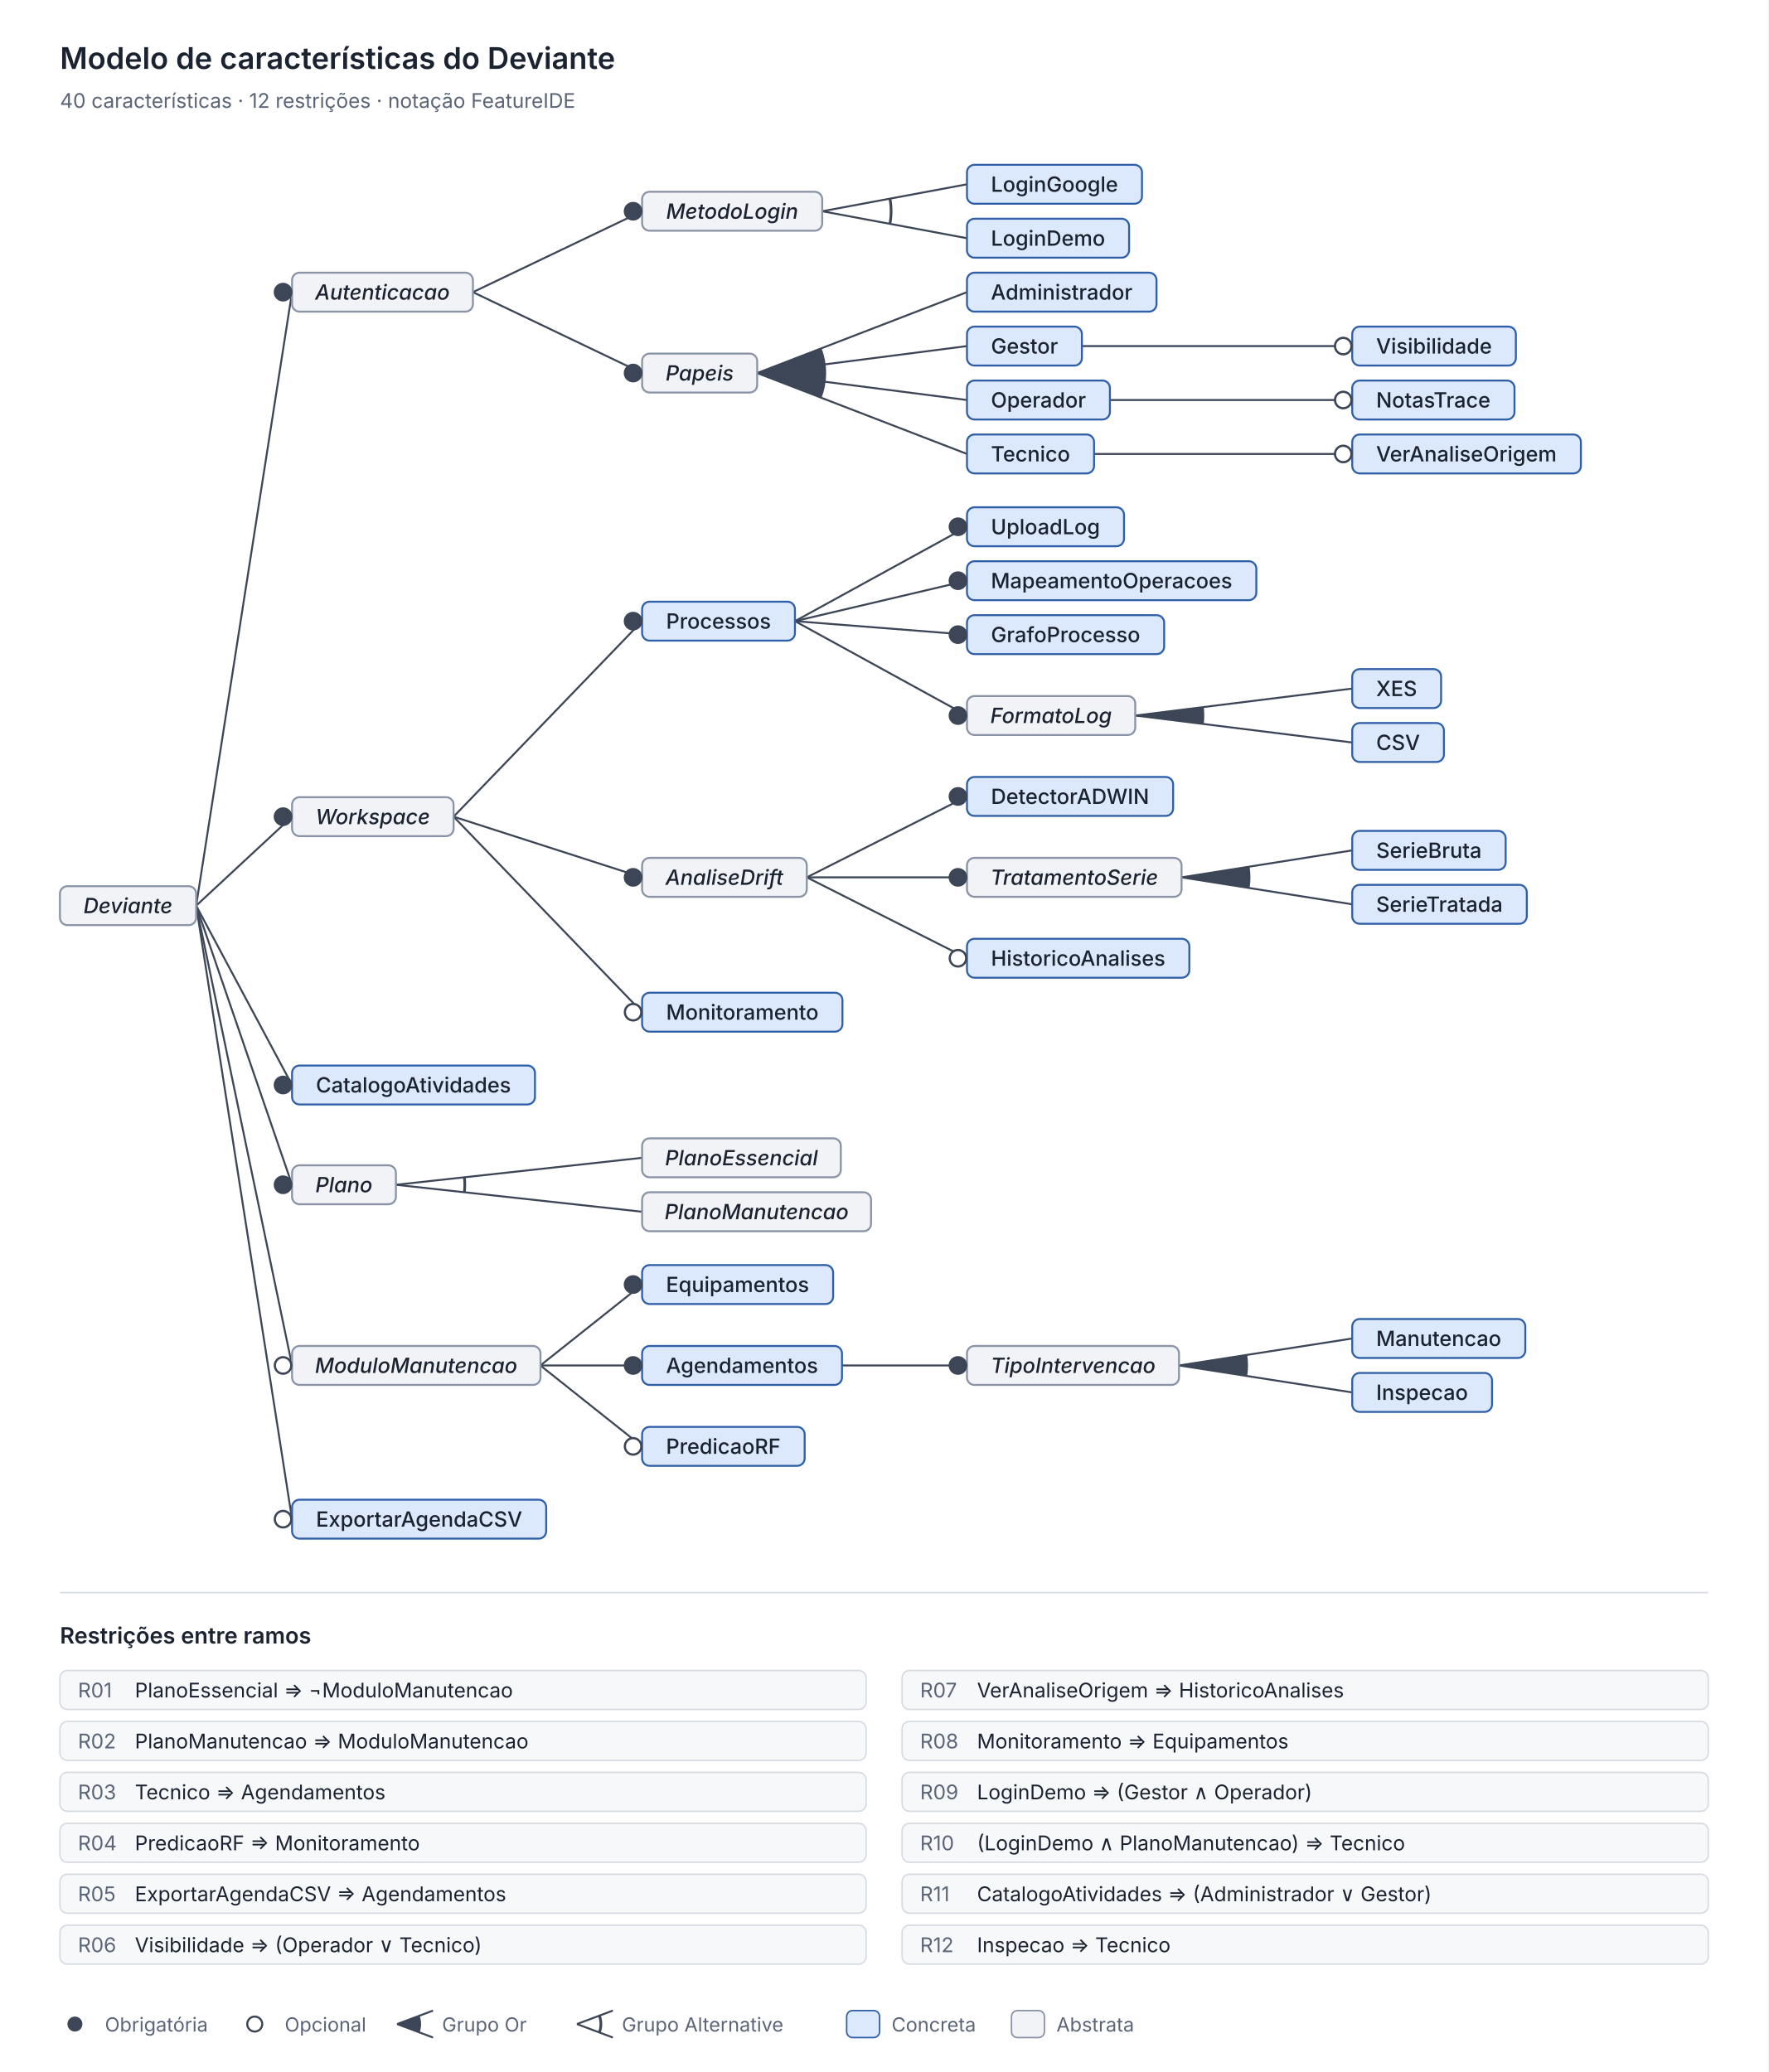
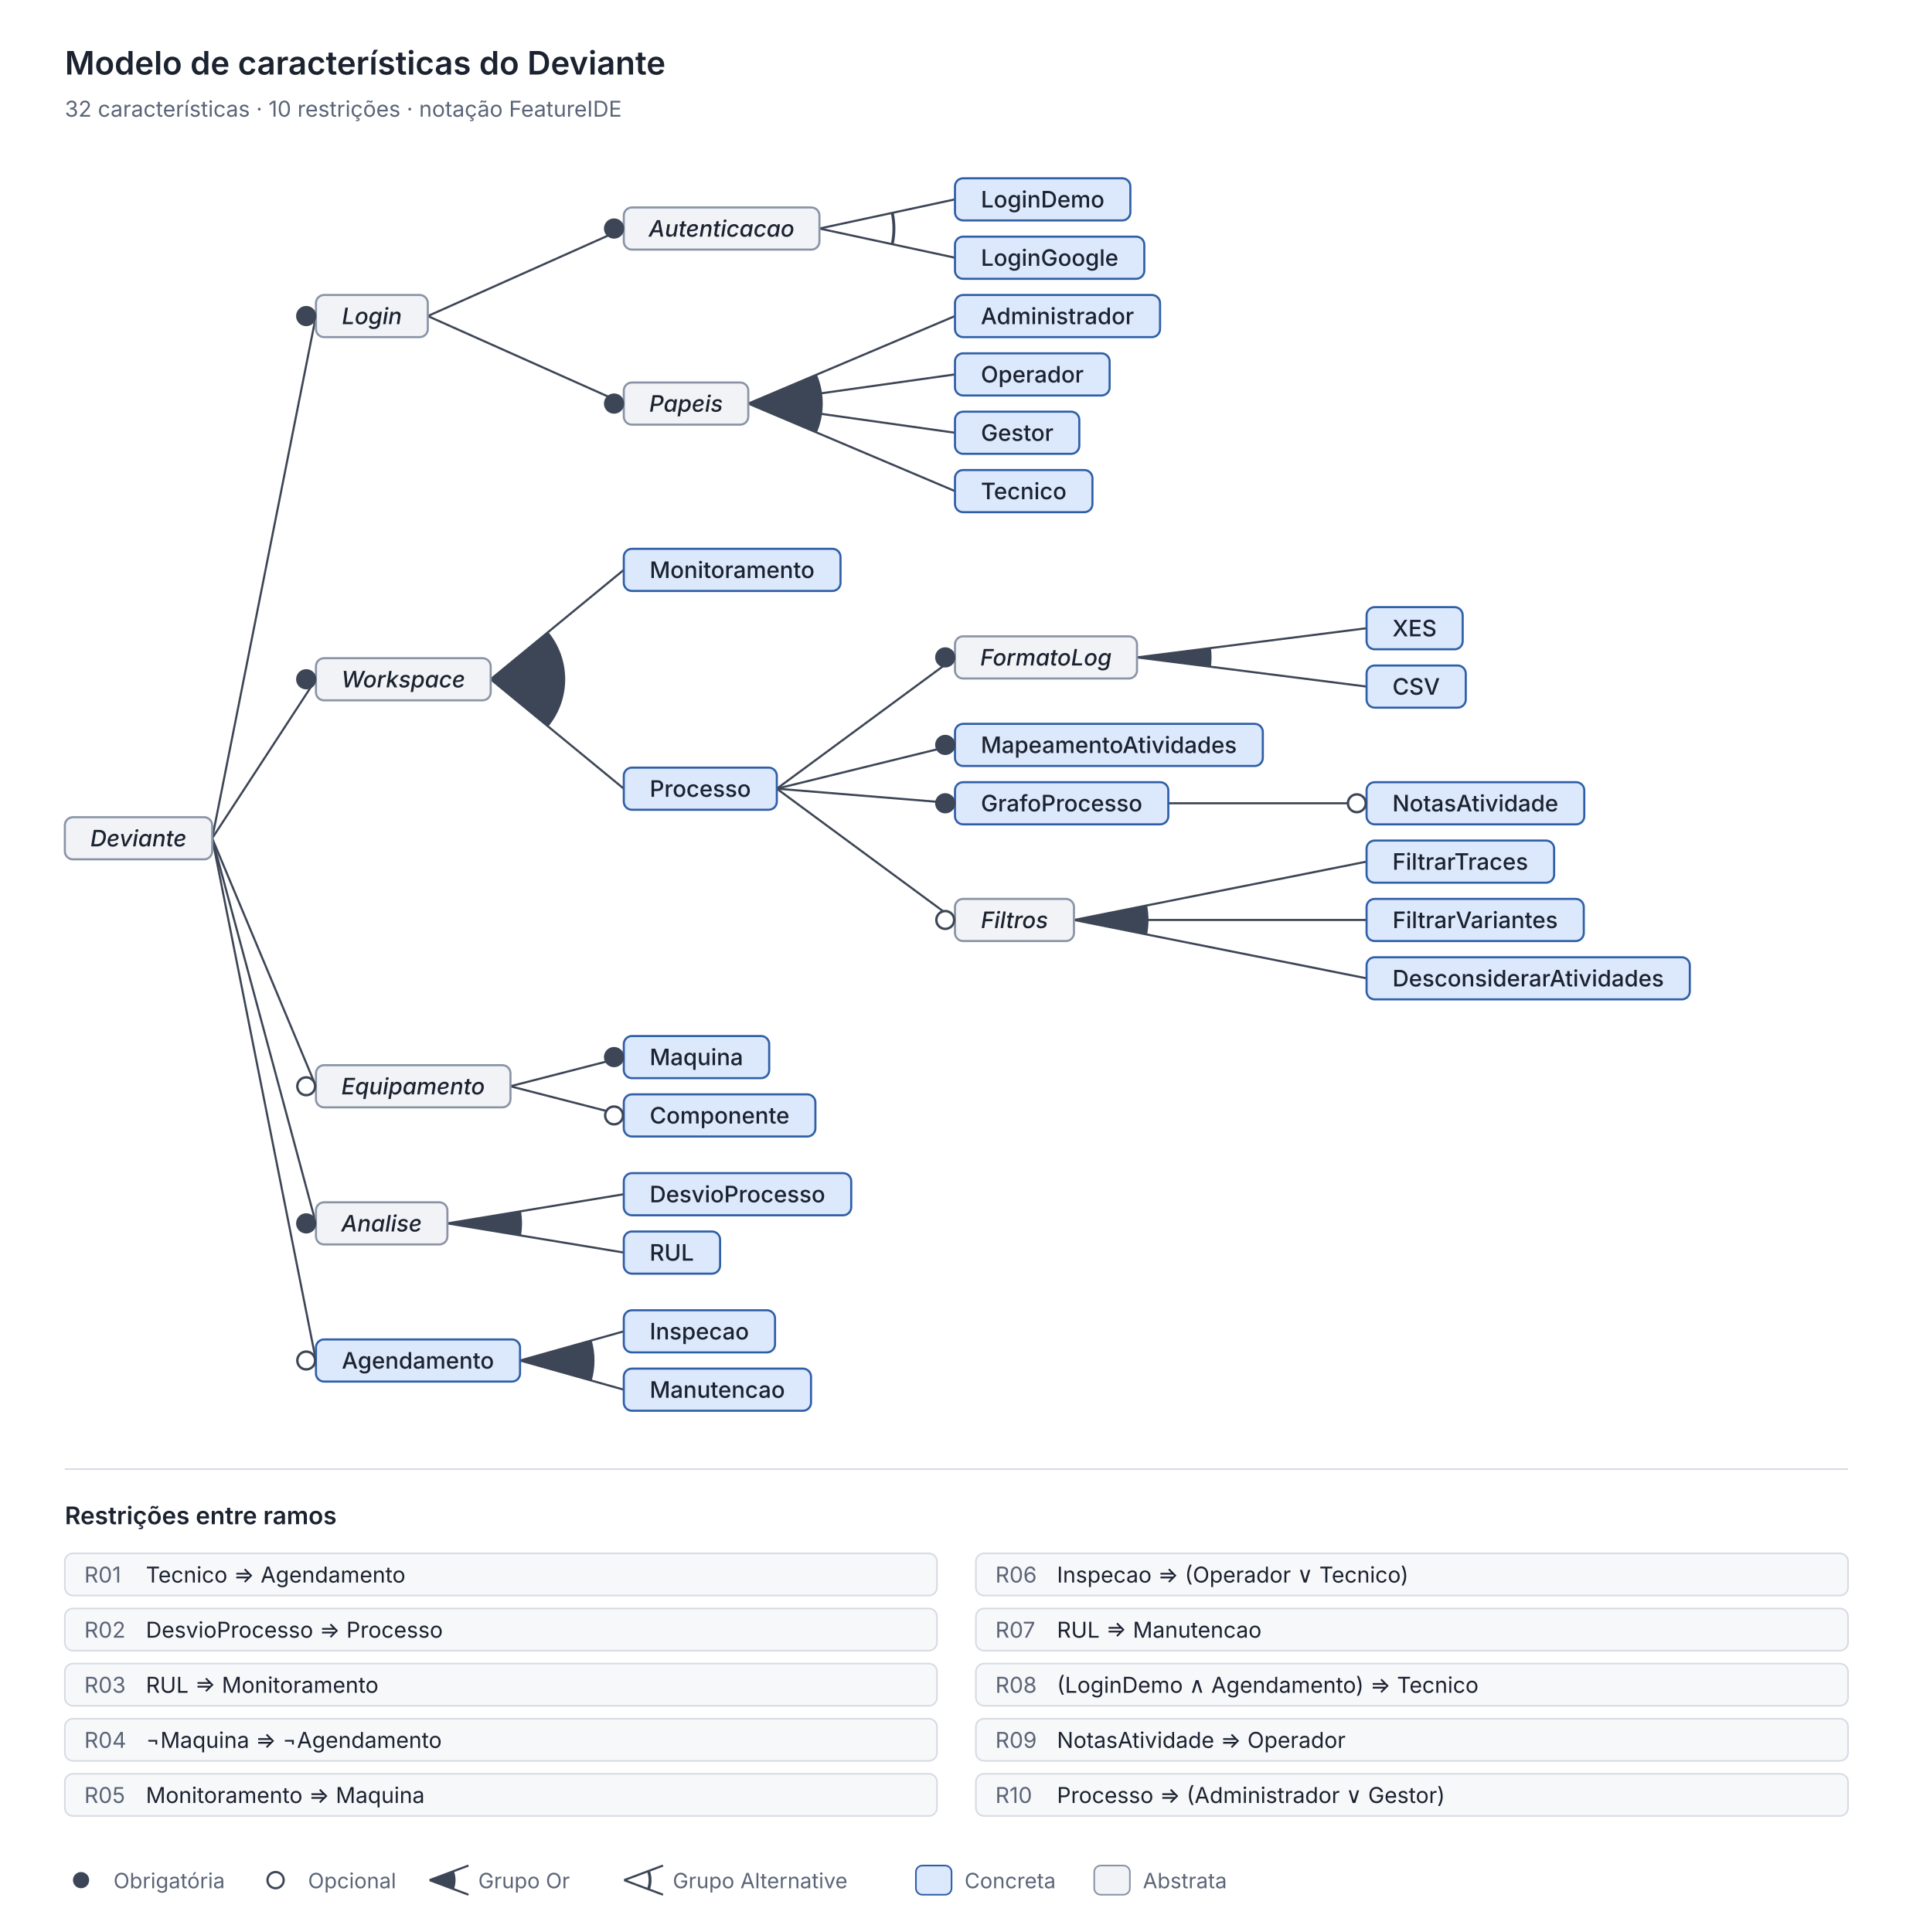
- <svg xmlns="http://www.w3.org/2000/svg" width="1180" height="1383" viewBox="0 0 1180 1383" font-family="Inter, Segoe UI, Arial, sans-serif">
-   <rect width="1180" height="1383" fill="#ffffff" />
+ <svg xmlns="http://www.w3.org/2000/svg" width="1180" height="1192" viewBox="0 0 1180 1192" font-family="Inter, Segoe UI, Arial, sans-serif">
+   <rect width="1180" height="1192" fill="#ffffff" />
  <text x="40" y="46" font-size="20" font-weight="600" fill="#1b2230">Modelo de características do Deviante</text>
-   <text x="40" y="72" font-size="13.5" fill="#5b6577">40 características · 12 restrições · notação FeatureIDE</text>
-   <line x1="130.9" y1="604.5" x2="194.9" y2="195.0" stroke="#3d4656" stroke-width="1.3" />
-   <line x1="130.9" y1="604.5" x2="194.9" y2="545.1" stroke="#3d4656" stroke-width="1.3" />
-   <line x1="130.9" y1="604.5" x2="194.9" y2="724.2" stroke="#3d4656" stroke-width="1.3" />
-   <line x1="130.9" y1="604.5" x2="194.9" y2="790.8" stroke="#3d4656" stroke-width="1.3" />
-   <line x1="130.9" y1="604.5" x2="194.9" y2="911.4" stroke="#3d4656" stroke-width="1.3" />
-   <line x1="130.9" y1="604.5" x2="194.9" y2="1014.0" stroke="#3d4656" stroke-width="1.3" />
-   <line x1="315.6" y1="195.0" x2="428.5" y2="141.0" stroke="#3d4656" stroke-width="1.3" />
-   <line x1="315.6" y1="195.0" x2="428.5" y2="249.0" stroke="#3d4656" stroke-width="1.3" />
-   <line x1="548.7" y1="141.0" x2="645.3" y2="123.0" stroke="#3d4656" stroke-width="1.3" />
-   <line x1="548.7" y1="141.0" x2="645.3" y2="159.0" stroke="#3d4656" stroke-width="1.3" />
-   <path d="M593.9 132.6 A46 46 0 0 1 593.9 149.4" fill="none" stroke="#3d4656" stroke-width="1.8" />
-   <line x1="505.3" y1="249.0" x2="645.3" y2="195.0" stroke="#3d4656" stroke-width="1.3" />
-   <line x1="505.3" y1="249.0" x2="645.3" y2="231.0" stroke="#3d4656" stroke-width="1.3" />
-   <line x1="505.3" y1="249.0" x2="645.3" y2="267.0" stroke="#3d4656" stroke-width="1.3" />
-   <line x1="505.3" y1="249.0" x2="645.3" y2="303.0" stroke="#3d4656" stroke-width="1.3" />
-   <path d="M505.3 249.0 L548.2 232.4 A46 46 0 0 1 548.2 265.6 Z" fill="#3d4656" />
-   <line x1="722.0" y1="231.0" x2="902.4" y2="231.0" stroke="#3d4656" stroke-width="1.3" />
-   <line x1="740.7" y1="267.0" x2="902.4" y2="267.0" stroke="#3d4656" stroke-width="1.3" />
-   <line x1="730.1" y1="303.0" x2="902.4" y2="303.0" stroke="#3d4656" stroke-width="1.3" />
-   <line x1="302.7" y1="545.1" x2="428.5" y2="414.6" stroke="#3d4656" stroke-width="1.3" />
-   <line x1="302.7" y1="545.1" x2="428.5" y2="585.6" stroke="#3d4656" stroke-width="1.3" />
-   <line x1="302.7" y1="545.1" x2="428.5" y2="675.6" stroke="#3d4656" stroke-width="1.3" />
-   <line x1="530.5" y1="414.6" x2="645.3" y2="351.6" stroke="#3d4656" stroke-width="1.3" />
-   <line x1="530.5" y1="414.6" x2="645.3" y2="387.6" stroke="#3d4656" stroke-width="1.3" />
-   <line x1="530.5" y1="414.6" x2="645.3" y2="423.6" stroke="#3d4656" stroke-width="1.3" />
-   <line x1="530.5" y1="414.6" x2="645.3" y2="477.6" stroke="#3d4656" stroke-width="1.3" />
-   <line x1="757.6" y1="477.6" x2="902.4" y2="459.6" stroke="#3d4656" stroke-width="1.3" />
-   <line x1="757.6" y1="477.6" x2="902.4" y2="495.6" stroke="#3d4656" stroke-width="1.3" />
-   <path d="M757.6 477.6 L803.3 471.9 A46 46 0 0 1 803.3 483.3 Z" fill="#3d4656" />
-   <line x1="538.4" y1="585.6" x2="645.3" y2="531.6" stroke="#3d4656" stroke-width="1.3" />
-   <line x1="538.4" y1="585.6" x2="645.3" y2="585.6" stroke="#3d4656" stroke-width="1.3" />
-   <line x1="538.4" y1="585.6" x2="645.3" y2="639.6" stroke="#3d4656" stroke-width="1.3" />
-   <line x1="788.5" y1="585.6" x2="902.4" y2="567.6" stroke="#3d4656" stroke-width="1.3" />
-   <line x1="788.5" y1="585.6" x2="902.4" y2="603.6" stroke="#3d4656" stroke-width="1.3" />
-   <path d="M788.5 585.6 L833.9 578.4 A46 46 0 0 1 833.9 592.8 Z" fill="#3d4656" />
-   <line x1="264.2" y1="790.8" x2="428.5" y2="772.8" stroke="#3d4656" stroke-width="1.3" />
-   <line x1="264.2" y1="790.8" x2="428.5" y2="808.8" stroke="#3d4656" stroke-width="1.3" />
-   <path d="M309.9 785.8 A46 46 0 0 1 309.9 795.8" fill="none" stroke="#3d4656" stroke-width="1.8" />
-   <line x1="360.6" y1="911.4" x2="428.5" y2="857.4" stroke="#3d4656" stroke-width="1.3" />
-   <line x1="360.6" y1="911.4" x2="428.5" y2="911.4" stroke="#3d4656" stroke-width="1.3" />
-   <line x1="360.6" y1="911.4" x2="428.5" y2="965.4" stroke="#3d4656" stroke-width="1.3" />
-   <line x1="561.9" y1="911.4" x2="645.3" y2="911.4" stroke="#3d4656" stroke-width="1.3" />
-   <line x1="786.8" y1="911.4" x2="902.4" y2="893.4" stroke="#3d4656" stroke-width="1.3" />
-   <line x1="786.8" y1="911.4" x2="902.4" y2="929.4" stroke="#3d4656" stroke-width="1.3" />
-   <path d="M786.8 911.4 L832.3 904.3 A46 46 0 0 1 832.3 918.5 Z" fill="#3d4656" />
-   <rect x="40.0" y="591.5" width="90.9" height="26" rx="5" fill="#f1f3f6" stroke="#8a94a6" stroke-width="1.3" />
-   <text x="85.4" y="609.5" font-size="14" font-weight="500" text-anchor="middle" fill="#1b2230" font-style="italic">Deviante</text>
-   <rect x="194.9" y="182.0" width="120.7" height="26" rx="5" fill="#f1f3f6" stroke="#8a94a6" stroke-width="1.3" />
-   <text x="255.2" y="200.0" font-size="14" font-weight="500" text-anchor="middle" fill="#1b2230" font-style="italic">Autenticacao</text>
-   <rect x="428.5" y="128.0" width="120.2" height="26" rx="5" fill="#f1f3f6" stroke="#8a94a6" stroke-width="1.3" />
-   <text x="488.6" y="146.0" font-size="14" font-weight="500" text-anchor="middle" fill="#1b2230" font-style="italic">MetodoLogin</text>
-   <rect x="645.3" y="110.0" width="116.8" height="26" rx="5" fill="#dce8fb" stroke="#2f5fa8" stroke-width="1.3" />
-   <text x="703.7" y="128.0" font-size="14" font-weight="500" text-anchor="middle" fill="#1b2230">LoginGoogle</text>
-   <rect x="645.3" y="146.0" width="108.2" height="26" rx="5" fill="#dce8fb" stroke="#2f5fa8" stroke-width="1.3" />
-   <text x="699.4" y="164.0" font-size="14" font-weight="500" text-anchor="middle" fill="#1b2230">LoginDemo</text>
-   <rect x="428.5" y="236.0" width="76.8" height="26" rx="5" fill="#f1f3f6" stroke="#8a94a6" stroke-width="1.3" />
-   <text x="466.9" y="254.0" font-size="14" font-weight="500" text-anchor="middle" fill="#1b2230" font-style="italic">Papeis</text>
-   <rect x="645.3" y="182.0" width="126.5" height="26" rx="5" fill="#dce8fb" stroke="#2f5fa8" stroke-width="1.3" />
-   <text x="708.5" y="200.0" font-size="14" font-weight="500" text-anchor="middle" fill="#1b2230">Administrador</text>
-   <rect x="645.3" y="218.0" width="76.7" height="26" rx="5" fill="#dce8fb" stroke="#2f5fa8" stroke-width="1.3" />
-   <text x="683.7" y="236.0" font-size="14" font-weight="500" text-anchor="middle" fill="#1b2230">Gestor</text>
-   <rect x="902.4" y="218.0" width="109.2" height="26" rx="5" fill="#dce8fb" stroke="#2f5fa8" stroke-width="1.3" />
-   <text x="957.0" y="236.0" font-size="14" font-weight="500" text-anchor="middle" fill="#1b2230">Visibilidade</text>
-   <rect x="645.3" y="254.0" width="95.4" height="26" rx="5" fill="#dce8fb" stroke="#2f5fa8" stroke-width="1.3" />
-   <text x="693.0" y="272.0" font-size="14" font-weight="500" text-anchor="middle" fill="#1b2230">Operador</text>
-   <rect x="902.4" y="254.0" width="108.3" height="26" rx="5" fill="#dce8fb" stroke="#2f5fa8" stroke-width="1.3" />
-   <text x="956.5" y="272.0" font-size="14" font-weight="500" text-anchor="middle" fill="#1b2230">NotasTrace</text>
-   <rect x="645.3" y="290.0" width="84.8" height="26" rx="5" fill="#dce8fb" stroke="#2f5fa8" stroke-width="1.3" />
-   <text x="687.7" y="308.0" font-size="14" font-weight="500" text-anchor="middle" fill="#1b2230">Tecnico</text>
-   <rect x="902.4" y="290.0" width="152.6" height="26" rx="5" fill="#dce8fb" stroke="#2f5fa8" stroke-width="1.3" />
-   <text x="978.6" y="308.0" font-size="14" font-weight="500" text-anchor="middle" fill="#1b2230">VerAnaliseOrigem</text>
-   <rect x="194.9" y="532.1" width="107.8" height="26" rx="5" fill="#f1f3f6" stroke="#8a94a6" stroke-width="1.3" />
-   <text x="248.8" y="550.1" font-size="14" font-weight="500" text-anchor="middle" fill="#1b2230" font-style="italic">Workspace</text>
-   <rect x="428.5" y="401.6" width="102.0" height="26" rx="5" fill="#dce8fb" stroke="#2f5fa8" stroke-width="1.3" />
-   <text x="479.5" y="419.6" font-size="14" font-weight="500" text-anchor="middle" fill="#1b2230">Processos</text>
-   <rect x="645.3" y="338.6" width="104.8" height="26" rx="5" fill="#dce8fb" stroke="#2f5fa8" stroke-width="1.3" />
-   <text x="697.7" y="356.6" font-size="14" font-weight="500" text-anchor="middle" fill="#1b2230">UploadLog</text>
-   <rect x="645.3" y="374.6" width="193.1" height="26" rx="5" fill="#dce8fb" stroke="#2f5fa8" stroke-width="1.3" />
-   <text x="741.8" y="392.6" font-size="14" font-weight="500" text-anchor="middle" fill="#1b2230">MapeamentoOperacoes</text>
-   <rect x="645.3" y="410.6" width="131.6" height="26" rx="5" fill="#dce8fb" stroke="#2f5fa8" stroke-width="1.3" />
-   <text x="711.1" y="428.6" font-size="14" font-weight="500" text-anchor="middle" fill="#1b2230">GrafoProcesso</text>
-   <rect x="645.3" y="464.6" width="112.3" height="26" rx="5" fill="#f1f3f6" stroke="#8a94a6" stroke-width="1.3" />
-   <text x="701.4" y="482.6" font-size="14" font-weight="500" text-anchor="middle" fill="#1b2230" font-style="italic">FormatoLog</text>
-   <rect x="902.4" y="446.6" width="59.3" height="26" rx="5" fill="#dce8fb" stroke="#2f5fa8" stroke-width="1.3" />
-   <text x="932.0" y="464.6" font-size="14" font-weight="500" text-anchor="middle" fill="#1b2230">XES</text>
-   <rect x="902.4" y="482.6" width="61.2" height="26" rx="5" fill="#dce8fb" stroke="#2f5fa8" stroke-width="1.3" />
-   <text x="933.0" y="500.6" font-size="14" font-weight="500" text-anchor="middle" fill="#1b2230">CSV</text>
-   <rect x="428.5" y="572.6" width="109.9" height="26" rx="5" fill="#f1f3f6" stroke="#8a94a6" stroke-width="1.3" />
-   <text x="483.4" y="590.6" font-size="14" font-weight="500" text-anchor="middle" fill="#1b2230" font-style="italic">AnaliseDrift</text>
-   <rect x="645.3" y="518.6" width="137.6" height="26" rx="5" fill="#dce8fb" stroke="#2f5fa8" stroke-width="1.3" />
-   <text x="714.1" y="536.6" font-size="14" font-weight="500" text-anchor="middle" fill="#1b2230">DetectorADWIN</text>
-   <rect x="645.3" y="572.6" width="143.2" height="26" rx="5" fill="#f1f3f6" stroke="#8a94a6" stroke-width="1.3" />
-   <text x="716.9" y="590.6" font-size="14" font-weight="500" text-anchor="middle" fill="#1b2230" font-style="italic">TratamentoSerie</text>
-   <rect x="902.4" y="554.6" width="102.4" height="26" rx="5" fill="#dce8fb" stroke="#2f5fa8" stroke-width="1.3" />
-   <text x="953.6" y="572.6" font-size="14" font-weight="500" text-anchor="middle" fill="#1b2230">SerieBruta</text>
-   <rect x="902.4" y="590.6" width="116.5" height="26" rx="5" fill="#dce8fb" stroke="#2f5fa8" stroke-width="1.3" />
-   <text x="960.6" y="608.6" font-size="14" font-weight="500" text-anchor="middle" fill="#1b2230">SerieTratada</text>
-   <rect x="645.3" y="626.6" width="148.4" height="26" rx="5" fill="#dce8fb" stroke="#2f5fa8" stroke-width="1.3" />
-   <text x="719.5" y="644.6" font-size="14" font-weight="500" text-anchor="middle" fill="#1b2230">HistoricoAnalises</text>
-   <rect x="428.5" y="662.6" width="133.7" height="26" rx="5" fill="#dce8fb" stroke="#2f5fa8" stroke-width="1.3" />
-   <text x="495.4" y="680.6" font-size="14" font-weight="500" text-anchor="middle" fill="#1b2230">Monitoramento</text>
-   <rect x="194.9" y="711.2" width="162.1" height="26" rx="5" fill="#dce8fb" stroke="#2f5fa8" stroke-width="1.3" />
-   <text x="275.9" y="729.2" font-size="14" font-weight="500" text-anchor="middle" fill="#1b2230">CatalogoAtividades</text>
-   <rect x="194.9" y="777.8" width="69.3" height="26" rx="5" fill="#f1f3f6" stroke="#8a94a6" stroke-width="1.3" />
-   <text x="229.5" y="795.8" font-size="14" font-weight="500" text-anchor="middle" fill="#1b2230" font-style="italic">Plano</text>
-   <rect x="428.5" y="759.8" width="132.6" height="26" rx="5" fill="#f1f3f6" stroke="#8a94a6" stroke-width="1.3" />
-   <text x="494.8" y="777.8" font-size="14" font-weight="500" text-anchor="middle" fill="#1b2230" font-style="italic">PlanoEssencial</text>
-   <rect x="428.5" y="795.8" width="152.8" height="26" rx="5" fill="#f1f3f6" stroke="#8a94a6" stroke-width="1.3" />
-   <text x="504.9" y="813.8" font-size="14" font-weight="500" text-anchor="middle" fill="#1b2230" font-style="italic">PlanoManutencao</text>
-   <rect x="194.9" y="898.4" width="165.8" height="26" rx="5" fill="#f1f3f6" stroke="#8a94a6" stroke-width="1.3" />
-   <text x="277.7" y="916.4" font-size="14" font-weight="500" text-anchor="middle" fill="#1b2230" font-style="italic">ModuloManutencao</text>
-   <rect x="428.5" y="844.4" width="127.5" height="26" rx="5" fill="#dce8fb" stroke="#2f5fa8" stroke-width="1.3" />
-   <text x="492.2" y="862.4" font-size="14" font-weight="500" text-anchor="middle" fill="#1b2230">Equipamentos</text>
-   <rect x="428.5" y="898.4" width="133.4" height="26" rx="5" fill="#dce8fb" stroke="#2f5fa8" stroke-width="1.3" />
-   <text x="495.2" y="916.4" font-size="14" font-weight="500" text-anchor="middle" fill="#1b2230">Agendamentos</text>
-   <rect x="645.3" y="898.4" width="141.5" height="26" rx="5" fill="#f1f3f6" stroke="#8a94a6" stroke-width="1.3" />
-   <text x="716.1" y="916.4" font-size="14" font-weight="500" text-anchor="middle" fill="#1b2230" font-style="italic">TipoIntervencao</text>
-   <rect x="902.4" y="880.4" width="115.5" height="26" rx="5" fill="#dce8fb" stroke="#2f5fa8" stroke-width="1.3" />
-   <text x="960.1" y="898.4" font-size="14" font-weight="500" text-anchor="middle" fill="#1b2230">Manutencao</text>
-   <rect x="902.4" y="916.4" width="93.3" height="26" rx="5" fill="#dce8fb" stroke="#2f5fa8" stroke-width="1.3" />
-   <text x="949.0" y="934.4" font-size="14" font-weight="500" text-anchor="middle" fill="#1b2230">Inspecao</text>
-   <rect x="428.5" y="952.4" width="108.5" height="26" rx="5" fill="#dce8fb" stroke="#2f5fa8" stroke-width="1.3" />
-   <text x="482.7" y="970.4" font-size="14" font-weight="500" text-anchor="middle" fill="#1b2230">PredicaoRF</text>
-   <rect x="194.9" y="1001.0" width="169.6" height="26" rx="5" fill="#dce8fb" stroke="#2f5fa8" stroke-width="1.3" />
-   <text x="279.7" y="1019.0" font-size="14" font-weight="500" text-anchor="middle" fill="#1b2230">ExportarAgendaCSV</text>
+   <text x="40" y="72" font-size="13.5" fill="#5b6577">32 características · 10 restrições · notação FeatureIDE</text>
+   <line x1="130.9" y1="517.2" x2="194.9" y2="195.0" stroke="#3d4656" stroke-width="1.3" />
+   <line x1="130.9" y1="517.2" x2="194.9" y2="419.1" stroke="#3d4656" stroke-width="1.3" />
+   <line x1="130.9" y1="517.2" x2="194.9" y2="670.2" stroke="#3d4656" stroke-width="1.3" />
+   <line x1="130.9" y1="517.2" x2="194.9" y2="754.8" stroke="#3d4656" stroke-width="1.3" />
+   <line x1="130.9" y1="517.2" x2="194.9" y2="839.4" stroke="#3d4656" stroke-width="1.3" />
+   <line x1="263.9" y1="195.0" x2="384.8" y2="141.0" stroke="#3d4656" stroke-width="1.3" />
+   <line x1="263.9" y1="195.0" x2="384.8" y2="249.0" stroke="#3d4656" stroke-width="1.3" />
+   <line x1="505.5" y1="141.0" x2="589.1" y2="123.0" stroke="#3d4656" stroke-width="1.3" />
+   <line x1="505.5" y1="141.0" x2="589.1" y2="159.0" stroke="#3d4656" stroke-width="1.3" />
+   <path d="M550.4 131.3 A46 46 0 0 1 550.4 150.7" fill="none" stroke="#3d4656" stroke-width="1.8" />
+   <line x1="461.6" y1="249.0" x2="589.1" y2="195.0" stroke="#3d4656" stroke-width="1.3" />
+   <line x1="461.6" y1="249.0" x2="589.1" y2="231.0" stroke="#3d4656" stroke-width="1.3" />
+   <line x1="461.6" y1="249.0" x2="589.1" y2="267.0" stroke="#3d4656" stroke-width="1.3" />
+   <line x1="461.6" y1="249.0" x2="589.1" y2="303.0" stroke="#3d4656" stroke-width="1.3" />
+   <path d="M461.6 249.0 L503.9 231.1 A46 46 0 0 1 503.9 266.9 Z" fill="#3d4656" />
+   <line x1="302.7" y1="419.1" x2="384.8" y2="351.6" stroke="#3d4656" stroke-width="1.3" />
+   <line x1="302.7" y1="419.1" x2="384.8" y2="486.6" stroke="#3d4656" stroke-width="1.3" />
+   <path d="M302.7 419.1 L338.2 389.9 A46 46 0 0 1 338.2 448.3 Z" fill="#3d4656" />
+   <line x1="479.2" y1="486.6" x2="589.1" y2="405.6" stroke="#3d4656" stroke-width="1.3" />
+   <line x1="479.2" y1="486.6" x2="589.1" y2="459.6" stroke="#3d4656" stroke-width="1.3" />
+   <line x1="479.2" y1="486.6" x2="589.1" y2="495.6" stroke="#3d4656" stroke-width="1.3" />
+   <line x1="479.2" y1="486.6" x2="589.1" y2="567.6" stroke="#3d4656" stroke-width="1.3" />
+   <line x1="701.4" y1="405.6" x2="843.0" y2="387.6" stroke="#3d4656" stroke-width="1.3" />
+   <line x1="701.4" y1="405.6" x2="843.0" y2="423.6" stroke="#3d4656" stroke-width="1.3" />
+   <path d="M701.4 405.6 L747.0 399.8 A46 46 0 0 1 747.0 411.4 Z" fill="#3d4656" />
+   <line x1="720.7" y1="495.6" x2="843.0" y2="495.6" stroke="#3d4656" stroke-width="1.3" />
+   <line x1="662.5" y1="567.6" x2="843.0" y2="531.6" stroke="#3d4656" stroke-width="1.3" />
+   <line x1="662.5" y1="567.6" x2="843.0" y2="567.6" stroke="#3d4656" stroke-width="1.3" />
+   <line x1="662.5" y1="567.6" x2="843.0" y2="603.6" stroke="#3d4656" stroke-width="1.3" />
+   <path d="M662.5 567.6 L707.6 558.6 A46 46 0 0 1 707.6 576.6 Z" fill="#3d4656" />
+   <line x1="314.8" y1="670.2" x2="384.8" y2="652.2" stroke="#3d4656" stroke-width="1.3" />
+   <line x1="314.8" y1="670.2" x2="384.8" y2="688.2" stroke="#3d4656" stroke-width="1.3" />
+   <line x1="276.0" y1="754.8" x2="384.8" y2="736.8" stroke="#3d4656" stroke-width="1.3" />
+   <line x1="276.0" y1="754.8" x2="384.8" y2="772.8" stroke="#3d4656" stroke-width="1.3" />
+   <path d="M276.0 754.8 L321.4 747.3 A46 46 0 0 1 321.4 762.3 Z" fill="#3d4656" />
+   <line x1="320.8" y1="839.4" x2="384.8" y2="821.4" stroke="#3d4656" stroke-width="1.3" />
+   <line x1="320.8" y1="839.4" x2="384.8" y2="857.4" stroke="#3d4656" stroke-width="1.3" />
+   <path d="M320.8 839.4 L365.0 826.9 A46 46 0 0 1 365.0 851.9 Z" fill="#3d4656" />
+   <rect x="40.0" y="504.2" width="90.9" height="26" rx="5" fill="#f1f3f6" stroke="#8a94a6" stroke-width="1.3" />
+   <text x="85.4" y="522.2" font-size="14" font-weight="500" text-anchor="middle" fill="#1b2230" font-style="italic">Deviante</text>
+   <rect x="194.9" y="182.0" width="69.0" height="26" rx="5" fill="#f1f3f6" stroke="#8a94a6" stroke-width="1.3" />
+   <text x="229.4" y="200.0" font-size="14" font-weight="500" text-anchor="middle" fill="#1b2230" font-style="italic">Login</text>
+   <rect x="384.8" y="128.0" width="120.7" height="26" rx="5" fill="#f1f3f6" stroke="#8a94a6" stroke-width="1.3" />
+   <text x="445.1" y="146.0" font-size="14" font-weight="500" text-anchor="middle" fill="#1b2230" font-style="italic">Autenticacao</text>
+   <rect x="589.1" y="110.0" width="108.2" height="26" rx="5" fill="#dce8fb" stroke="#2f5fa8" stroke-width="1.3" />
+   <text x="643.2" y="128.0" font-size="14" font-weight="500" text-anchor="middle" fill="#1b2230">LoginDemo</text>
+   <rect x="589.1" y="146.0" width="116.8" height="26" rx="5" fill="#dce8fb" stroke="#2f5fa8" stroke-width="1.3" />
+   <text x="647.5" y="164.0" font-size="14" font-weight="500" text-anchor="middle" fill="#1b2230">LoginGoogle</text>
+   <rect x="384.8" y="236.0" width="76.8" height="26" rx="5" fill="#f1f3f6" stroke="#8a94a6" stroke-width="1.3" />
+   <text x="423.2" y="254.0" font-size="14" font-weight="500" text-anchor="middle" fill="#1b2230" font-style="italic">Papeis</text>
+   <rect x="589.1" y="182.0" width="126.5" height="26" rx="5" fill="#dce8fb" stroke="#2f5fa8" stroke-width="1.3" />
+   <text x="652.3" y="200.0" font-size="14" font-weight="500" text-anchor="middle" fill="#1b2230">Administrador</text>
+   <rect x="589.1" y="218.0" width="95.4" height="26" rx="5" fill="#dce8fb" stroke="#2f5fa8" stroke-width="1.3" />
+   <text x="636.8" y="236.0" font-size="14" font-weight="500" text-anchor="middle" fill="#1b2230">Operador</text>
+   <rect x="589.1" y="254.0" width="76.7" height="26" rx="5" fill="#dce8fb" stroke="#2f5fa8" stroke-width="1.3" />
+   <text x="627.5" y="272.0" font-size="14" font-weight="500" text-anchor="middle" fill="#1b2230">Gestor</text>
+   <rect x="589.1" y="290.0" width="84.8" height="26" rx="5" fill="#dce8fb" stroke="#2f5fa8" stroke-width="1.3" />
+   <text x="631.5" y="308.0" font-size="14" font-weight="500" text-anchor="middle" fill="#1b2230">Tecnico</text>
+   <rect x="194.9" y="406.1" width="107.8" height="26" rx="5" fill="#f1f3f6" stroke="#8a94a6" stroke-width="1.3" />
+   <text x="248.8" y="424.1" font-size="14" font-weight="500" text-anchor="middle" fill="#1b2230" font-style="italic">Workspace</text>
+   <rect x="384.8" y="338.6" width="133.7" height="26" rx="5" fill="#dce8fb" stroke="#2f5fa8" stroke-width="1.3" />
+   <text x="451.6" y="356.6" font-size="14" font-weight="500" text-anchor="middle" fill="#1b2230">Monitoramento</text>
+   <rect x="384.8" y="473.6" width="94.4" height="26" rx="5" fill="#dce8fb" stroke="#2f5fa8" stroke-width="1.3" />
+   <text x="432.0" y="491.6" font-size="14" font-weight="500" text-anchor="middle" fill="#1b2230">Processo</text>
+   <rect x="589.1" y="392.6" width="112.3" height="26" rx="5" fill="#f1f3f6" stroke="#8a94a6" stroke-width="1.3" />
+   <text x="645.2" y="410.6" font-size="14" font-weight="500" text-anchor="middle" fill="#1b2230" font-style="italic">FormatoLog</text>
+   <rect x="843.0" y="374.6" width="59.3" height="26" rx="5" fill="#dce8fb" stroke="#2f5fa8" stroke-width="1.3" />
+   <text x="872.6" y="392.6" font-size="14" font-weight="500" text-anchor="middle" fill="#1b2230">XES</text>
+   <rect x="843.0" y="410.6" width="61.2" height="26" rx="5" fill="#dce8fb" stroke="#2f5fa8" stroke-width="1.3" />
+   <text x="873.6" y="428.6" font-size="14" font-weight="500" text-anchor="middle" fill="#1b2230">CSV</text>
+   <rect x="589.1" y="446.6" width="189.9" height="26" rx="5" fill="#dce8fb" stroke="#2f5fa8" stroke-width="1.3" />
+   <text x="684.0" y="464.6" font-size="14" font-weight="500" text-anchor="middle" fill="#1b2230">MapeamentoAtividades</text>
+   <rect x="589.1" y="482.6" width="131.6" height="26" rx="5" fill="#dce8fb" stroke="#2f5fa8" stroke-width="1.3" />
+   <text x="654.9" y="500.6" font-size="14" font-weight="500" text-anchor="middle" fill="#1b2230">GrafoProcesso</text>
+   <rect x="843.0" y="482.6" width="134.3" height="26" rx="5" fill="#dce8fb" stroke="#2f5fa8" stroke-width="1.3" />
+   <text x="910.1" y="500.6" font-size="14" font-weight="500" text-anchor="middle" fill="#1b2230">NotasAtividade</text>
+   <rect x="589.1" y="554.6" width="73.4" height="26" rx="5" fill="#f1f3f6" stroke="#8a94a6" stroke-width="1.3" />
+   <text x="625.8" y="572.6" font-size="14" font-weight="500" text-anchor="middle" fill="#1b2230" font-style="italic">Filtros</text>
+   <rect x="843.0" y="518.6" width="115.7" height="26" rx="5" fill="#dce8fb" stroke="#2f5fa8" stroke-width="1.3" />
+   <text x="900.8" y="536.6" font-size="14" font-weight="500" text-anchor="middle" fill="#1b2230">FiltrarTraces</text>
+   <rect x="843.0" y="554.6" width="134.0" height="26" rx="5" fill="#dce8fb" stroke="#2f5fa8" stroke-width="1.3" />
+   <text x="910.0" y="572.6" font-size="14" font-weight="500" text-anchor="middle" fill="#1b2230">FiltrarVariantes</text>
+   <rect x="843.0" y="590.6" width="199.4" height="26" rx="5" fill="#dce8fb" stroke="#2f5fa8" stroke-width="1.3" />
+   <text x="942.7" y="608.6" font-size="14" font-weight="500" text-anchor="middle" fill="#1b2230">DesconsiderarAtividades</text>
+   <rect x="194.9" y="657.2" width="120.0" height="26" rx="5" fill="#f1f3f6" stroke="#8a94a6" stroke-width="1.3" />
+   <text x="254.8" y="675.2" font-size="14" font-weight="500" text-anchor="middle" fill="#1b2230" font-style="italic">Equipamento</text>
+   <rect x="384.8" y="639.2" width="89.7" height="26" rx="5" fill="#dce8fb" stroke="#2f5fa8" stroke-width="1.3" />
+   <text x="429.6" y="657.2" font-size="14" font-weight="500" text-anchor="middle" fill="#1b2230">Maquina</text>
+   <rect x="384.8" y="675.2" width="118.2" height="26" rx="5" fill="#dce8fb" stroke="#2f5fa8" stroke-width="1.3" />
+   <text x="443.9" y="693.2" font-size="14" font-weight="500" text-anchor="middle" fill="#1b2230">Componente</text>
+   <rect x="194.9" y="741.8" width="81.1" height="26" rx="5" fill="#f1f3f6" stroke="#8a94a6" stroke-width="1.3" />
+   <text x="235.4" y="759.8" font-size="14" font-weight="500" text-anchor="middle" fill="#1b2230" font-style="italic">Analise</text>
+   <rect x="384.8" y="723.8" width="140.3" height="26" rx="5" fill="#dce8fb" stroke="#2f5fa8" stroke-width="1.3" />
+   <text x="454.9" y="741.8" font-size="14" font-weight="500" text-anchor="middle" fill="#1b2230">DesvioProcesso</text>
+   <rect x="384.8" y="759.8" width="59.4" height="26" rx="5" fill="#dce8fb" stroke="#2f5fa8" stroke-width="1.3" />
+   <text x="414.4" y="777.8" font-size="14" font-weight="500" text-anchor="middle" fill="#1b2230">RUL</text>
+   <rect x="194.9" y="826.4" width="125.9" height="26" rx="5" fill="#dce8fb" stroke="#2f5fa8" stroke-width="1.3" />
+   <text x="257.8" y="844.4" font-size="14" font-weight="500" text-anchor="middle" fill="#1b2230">Agendamento</text>
+   <rect x="384.8" y="808.4" width="93.3" height="26" rx="5" fill="#dce8fb" stroke="#2f5fa8" stroke-width="1.3" />
+   <text x="431.4" y="826.4" font-size="14" font-weight="500" text-anchor="middle" fill="#1b2230">Inspecao</text>
+   <rect x="384.8" y="844.4" width="115.5" height="26" rx="5" fill="#dce8fb" stroke="#2f5fa8" stroke-width="1.3" />
+   <text x="442.5" y="862.4" font-size="14" font-weight="500" text-anchor="middle" fill="#1b2230">Manutencao</text>
  <circle cx="188.9" cy="195.0" r="5.5" fill="#3d4656" stroke="#3d4656" stroke-width="1.5" />
-   <circle cx="188.9" cy="545.1" r="5.5" fill="#3d4656" stroke="#3d4656" stroke-width="1.5" />
-   <circle cx="188.9" cy="724.2" r="5.5" fill="#3d4656" stroke="#3d4656" stroke-width="1.5" />
-   <circle cx="188.9" cy="790.8" r="5.5" fill="#3d4656" stroke="#3d4656" stroke-width="1.5" />
-   <circle cx="188.9" cy="911.4" r="5.5" fill="#ffffff" stroke="#3d4656" stroke-width="1.5" />
-   <circle cx="188.9" cy="1014.0" r="5.5" fill="#ffffff" stroke="#3d4656" stroke-width="1.5" />
-   <circle cx="422.5" cy="141.0" r="5.5" fill="#3d4656" stroke="#3d4656" stroke-width="1.5" />
-   <circle cx="422.5" cy="249.0" r="5.5" fill="#3d4656" stroke="#3d4656" stroke-width="1.5" />
-   <circle cx="896.4" cy="231.0" r="5.5" fill="#ffffff" stroke="#3d4656" stroke-width="1.5" />
-   <circle cx="896.4" cy="267.0" r="5.5" fill="#ffffff" stroke="#3d4656" stroke-width="1.5" />
-   <circle cx="896.4" cy="303.0" r="5.5" fill="#ffffff" stroke="#3d4656" stroke-width="1.5" />
-   <circle cx="422.5" cy="414.6" r="5.5" fill="#3d4656" stroke="#3d4656" stroke-width="1.5" />
-   <circle cx="422.5" cy="585.6" r="5.5" fill="#3d4656" stroke="#3d4656" stroke-width="1.5" />
-   <circle cx="422.5" cy="675.6" r="5.5" fill="#ffffff" stroke="#3d4656" stroke-width="1.5" />
-   <circle cx="639.3" cy="351.6" r="5.5" fill="#3d4656" stroke="#3d4656" stroke-width="1.5" />
-   <circle cx="639.3" cy="387.6" r="5.5" fill="#3d4656" stroke="#3d4656" stroke-width="1.5" />
-   <circle cx="639.3" cy="423.6" r="5.5" fill="#3d4656" stroke="#3d4656" stroke-width="1.5" />
-   <circle cx="639.3" cy="477.6" r="5.5" fill="#3d4656" stroke="#3d4656" stroke-width="1.5" />
-   <circle cx="639.3" cy="531.6" r="5.5" fill="#3d4656" stroke="#3d4656" stroke-width="1.5" />
-   <circle cx="639.3" cy="585.6" r="5.5" fill="#3d4656" stroke="#3d4656" stroke-width="1.5" />
-   <circle cx="639.3" cy="639.6" r="5.5" fill="#ffffff" stroke="#3d4656" stroke-width="1.5" />
-   <circle cx="422.5" cy="857.4" r="5.5" fill="#3d4656" stroke="#3d4656" stroke-width="1.5" />
-   <circle cx="422.5" cy="911.4" r="5.5" fill="#3d4656" stroke="#3d4656" stroke-width="1.5" />
-   <circle cx="422.5" cy="965.4" r="5.5" fill="#ffffff" stroke="#3d4656" stroke-width="1.5" />
-   <circle cx="639.3" cy="911.4" r="5.5" fill="#3d4656" stroke="#3d4656" stroke-width="1.5" />
-   <line x1="40" y1="1063" x2="1140" y2="1063" stroke="#d7dbe2" />
-   <text x="40" y="1097" font-size="15" font-weight="600" fill="#1b2230">Restrições entre ramos</text>
-   <rect x="40.0" y="1115.0" width="538.0" height="26" rx="5" fill="#f7f8fa" stroke="#d7dbe2" />
-   <text x="52.0" y="1133.0" font-size="13.5" fill="#5b6577">R01</text>
-   <text x="90.0" y="1133.0" font-size="13.5" fill="#1b2230">PlanoEssencial ⇒ ¬ModuloManutencao</text>
-   <rect x="40.0" y="1149.0" width="538.0" height="26" rx="5" fill="#f7f8fa" stroke="#d7dbe2" />
-   <text x="52.0" y="1167.0" font-size="13.5" fill="#5b6577">R02</text>
-   <text x="90.0" y="1167.0" font-size="13.5" fill="#1b2230">PlanoManutencao ⇒ ModuloManutencao</text>
-   <rect x="40.0" y="1183.0" width="538.0" height="26" rx="5" fill="#f7f8fa" stroke="#d7dbe2" />
-   <text x="52.0" y="1201.0" font-size="13.5" fill="#5b6577">R03</text>
-   <text x="90.0" y="1201.0" font-size="13.5" fill="#1b2230">Tecnico ⇒ Agendamentos</text>
-   <rect x="40.0" y="1217.0" width="538.0" height="26" rx="5" fill="#f7f8fa" stroke="#d7dbe2" />
-   <text x="52.0" y="1235.0" font-size="13.5" fill="#5b6577">R04</text>
-   <text x="90.0" y="1235.0" font-size="13.5" fill="#1b2230">PredicaoRF ⇒ Monitoramento</text>
-   <rect x="40.0" y="1251.0" width="538.0" height="26" rx="5" fill="#f7f8fa" stroke="#d7dbe2" />
-   <text x="52.0" y="1269.0" font-size="13.5" fill="#5b6577">R05</text>
-   <text x="90.0" y="1269.0" font-size="13.5" fill="#1b2230">ExportarAgendaCSV ⇒ Agendamentos</text>
-   <rect x="40.0" y="1285.0" width="538.0" height="26" rx="5" fill="#f7f8fa" stroke="#d7dbe2" />
-   <text x="52.0" y="1303.0" font-size="13.5" fill="#5b6577">R06</text>
-   <text x="90.0" y="1303.0" font-size="13.5" fill="#1b2230">Visibilidade ⇒ (Operador ∨ Tecnico)</text>
-   <rect x="602.0" y="1115.0" width="538.0" height="26" rx="5" fill="#f7f8fa" stroke="#d7dbe2" />
-   <text x="614.0" y="1133.0" font-size="13.5" fill="#5b6577">R07</text>
-   <text x="652.0" y="1133.0" font-size="13.5" fill="#1b2230">VerAnaliseOrigem ⇒ HistoricoAnalises</text>
-   <rect x="602.0" y="1149.0" width="538.0" height="26" rx="5" fill="#f7f8fa" stroke="#d7dbe2" />
-   <text x="614.0" y="1167.0" font-size="13.5" fill="#5b6577">R08</text>
-   <text x="652.0" y="1167.0" font-size="13.5" fill="#1b2230">Monitoramento ⇒ Equipamentos</text>
-   <rect x="602.0" y="1183.0" width="538.0" height="26" rx="5" fill="#f7f8fa" stroke="#d7dbe2" />
-   <text x="614.0" y="1201.0" font-size="13.5" fill="#5b6577">R09</text>
-   <text x="652.0" y="1201.0" font-size="13.5" fill="#1b2230">LoginDemo ⇒ (Gestor ∧ Operador)</text>
-   <rect x="602.0" y="1217.0" width="538.0" height="26" rx="5" fill="#f7f8fa" stroke="#d7dbe2" />
-   <text x="614.0" y="1235.0" font-size="13.5" fill="#5b6577">R10</text>
-   <text x="652.0" y="1235.0" font-size="13.5" fill="#1b2230">(LoginDemo ∧ PlanoManutencao) ⇒ Tecnico</text>
-   <rect x="602.0" y="1251.0" width="538.0" height="26" rx="5" fill="#f7f8fa" stroke="#d7dbe2" />
-   <text x="614.0" y="1269.0" font-size="13.5" fill="#5b6577">R11</text>
-   <text x="652.0" y="1269.0" font-size="13.5" fill="#1b2230">CatalogoAtividades ⇒ (Administrador ∨ Gestor)</text>
-   <rect x="602.0" y="1285.0" width="538.0" height="26" rx="5" fill="#f7f8fa" stroke="#d7dbe2" />
-   <text x="614.0" y="1303.0" font-size="13.5" fill="#5b6577">R12</text>
-   <text x="652.0" y="1303.0" font-size="13.5" fill="#1b2230">Inspecao ⇒ Tecnico</text>
-   <circle cx="50" cy="1351" r="5" fill="#3d4656" />
-   <text x="70" y="1356" font-size="13" fill="#5b6577">Obrigatória</text>
-   <circle cx="170" cy="1351" r="5" fill="#fff" stroke="#3d4656" stroke-width="1.4" />
-   <text x="190" y="1356" font-size="13" fill="#5b6577">Opcional</text>
-   <path d="M265 1351 L289 1342 M265 1351 L289 1360" stroke="#3d4656" stroke-width="1.3" />
-   <path d="M265.0 1351.0 L280.0 1345.4 A16 16 0 0 1 280.0 1356.6 Z" fill="#3d4656" />
-   <text x="295" y="1356" font-size="13" fill="#5b6577">Grupo Or</text>
-   <path d="M385 1351 L409 1342 M385 1351 L409 1360" stroke="#3d4656" stroke-width="1.3" />
-   <path d="M400.0 1345.4 A16 16 0 0 1 400.0 1356.6" fill="none" stroke="#3d4656" stroke-width="1.8" />
-   <text x="415" y="1356" font-size="13" fill="#5b6577">Grupo Alternative</text>
-   <rect x="565" y="1342" width="22" height="18" rx="4" fill="#dce8fb" stroke="#2f5fa8" />
-   <text x="595" y="1356" font-size="13" fill="#5b6577">Concreta</text>
-   <rect x="675" y="1342" width="22" height="18" rx="4" fill="#f1f3f6" stroke="#8a94a6" />
-   <text x="705" y="1356" font-size="13" fill="#5b6577">Abstrata</text>
+   <circle cx="188.9" cy="419.1" r="5.5" fill="#3d4656" stroke="#3d4656" stroke-width="1.5" />
+   <circle cx="188.9" cy="670.2" r="5.5" fill="#ffffff" stroke="#3d4656" stroke-width="1.5" />
+   <circle cx="188.9" cy="754.8" r="5.5" fill="#3d4656" stroke="#3d4656" stroke-width="1.5" />
+   <circle cx="188.9" cy="839.4" r="5.5" fill="#ffffff" stroke="#3d4656" stroke-width="1.5" />
+   <circle cx="378.8" cy="141.0" r="5.5" fill="#3d4656" stroke="#3d4656" stroke-width="1.5" />
+   <circle cx="378.8" cy="249.0" r="5.5" fill="#3d4656" stroke="#3d4656" stroke-width="1.5" />
+   <circle cx="583.1" cy="405.6" r="5.5" fill="#3d4656" stroke="#3d4656" stroke-width="1.5" />
+   <circle cx="583.1" cy="459.6" r="5.5" fill="#3d4656" stroke="#3d4656" stroke-width="1.5" />
+   <circle cx="583.1" cy="495.6" r="5.5" fill="#3d4656" stroke="#3d4656" stroke-width="1.5" />
+   <circle cx="583.1" cy="567.6" r="5.5" fill="#ffffff" stroke="#3d4656" stroke-width="1.5" />
+   <circle cx="837.0" cy="495.6" r="5.5" fill="#ffffff" stroke="#3d4656" stroke-width="1.5" />
+   <circle cx="378.8" cy="652.2" r="5.5" fill="#3d4656" stroke="#3d4656" stroke-width="1.5" />
+   <circle cx="378.8" cy="688.2" r="5.5" fill="#ffffff" stroke="#3d4656" stroke-width="1.5" />
+   <line x1="40" y1="906.4" x2="1140" y2="906.4" stroke="#d7dbe2" />
+   <text x="40" y="940.4" font-size="15" font-weight="600" fill="#1b2230">Restrições entre ramos</text>
+   <rect x="40.0" y="958.4" width="538.0" height="26" rx="5" fill="#f7f8fa" stroke="#d7dbe2" />
+   <text x="52.0" y="976.4" font-size="13.5" fill="#5b6577">R01</text>
+   <text x="90.0" y="976.4" font-size="13.5" fill="#1b2230">Tecnico ⇒ Agendamento</text>
+   <rect x="40.0" y="992.4" width="538.0" height="26" rx="5" fill="#f7f8fa" stroke="#d7dbe2" />
+   <text x="52.0" y="1010.4" font-size="13.5" fill="#5b6577">R02</text>
+   <text x="90.0" y="1010.4" font-size="13.5" fill="#1b2230">DesvioProcesso ⇒ Processo</text>
+   <rect x="40.0" y="1026.4" width="538.0" height="26" rx="5" fill="#f7f8fa" stroke="#d7dbe2" />
+   <text x="52.0" y="1044.4" font-size="13.5" fill="#5b6577">R03</text>
+   <text x="90.0" y="1044.4" font-size="13.5" fill="#1b2230">RUL ⇒ Monitoramento</text>
+   <rect x="40.0" y="1060.4" width="538.0" height="26" rx="5" fill="#f7f8fa" stroke="#d7dbe2" />
+   <text x="52.0" y="1078.4" font-size="13.5" fill="#5b6577">R04</text>
+   <text x="90.0" y="1078.4" font-size="13.5" fill="#1b2230">¬Maquina ⇒ ¬Agendamento</text>
+   <rect x="40.0" y="1094.4" width="538.0" height="26" rx="5" fill="#f7f8fa" stroke="#d7dbe2" />
+   <text x="52.0" y="1112.4" font-size="13.5" fill="#5b6577">R05</text>
+   <text x="90.0" y="1112.4" font-size="13.5" fill="#1b2230">Monitoramento ⇒ Maquina</text>
+   <rect x="602.0" y="958.4" width="538.0" height="26" rx="5" fill="#f7f8fa" stroke="#d7dbe2" />
+   <text x="614.0" y="976.4" font-size="13.5" fill="#5b6577">R06</text>
+   <text x="652.0" y="976.4" font-size="13.5" fill="#1b2230">Inspecao ⇒ (Operador ∨ Tecnico)</text>
+   <rect x="602.0" y="992.4" width="538.0" height="26" rx="5" fill="#f7f8fa" stroke="#d7dbe2" />
+   <text x="614.0" y="1010.4" font-size="13.5" fill="#5b6577">R07</text>
+   <text x="652.0" y="1010.4" font-size="13.5" fill="#1b2230">RUL ⇒ Manutencao</text>
+   <rect x="602.0" y="1026.4" width="538.0" height="26" rx="5" fill="#f7f8fa" stroke="#d7dbe2" />
+   <text x="614.0" y="1044.4" font-size="13.5" fill="#5b6577">R08</text>
+   <text x="652.0" y="1044.4" font-size="13.5" fill="#1b2230">(LoginDemo ∧ Agendamento) ⇒ Tecnico</text>
+   <rect x="602.0" y="1060.4" width="538.0" height="26" rx="5" fill="#f7f8fa" stroke="#d7dbe2" />
+   <text x="614.0" y="1078.4" font-size="13.5" fill="#5b6577">R09</text>
+   <text x="652.0" y="1078.4" font-size="13.5" fill="#1b2230">NotasAtividade ⇒ Operador</text>
+   <rect x="602.0" y="1094.4" width="538.0" height="26" rx="5" fill="#f7f8fa" stroke="#d7dbe2" />
+   <text x="614.0" y="1112.4" font-size="13.5" fill="#5b6577">R10</text>
+   <text x="652.0" y="1112.4" font-size="13.5" fill="#1b2230">Processo ⇒ (Administrador ∨ Gestor)</text>
+   <circle cx="50" cy="1160" r="5" fill="#3d4656" />
+   <text x="70" y="1165" font-size="13" fill="#5b6577">Obrigatória</text>
+   <circle cx="170" cy="1160" r="5" fill="#fff" stroke="#3d4656" stroke-width="1.4" />
+   <text x="190" y="1165" font-size="13" fill="#5b6577">Opcional</text>
+   <path d="M265 1160 L289 1151 M265 1160 L289 1169" stroke="#3d4656" stroke-width="1.3" />
+   <path d="M265.0 1160.0 L280.0 1154.4 A16 16 0 0 1 280.0 1165.6 Z" fill="#3d4656" />
+   <text x="295" y="1165" font-size="13" fill="#5b6577">Grupo Or</text>
+   <path d="M385 1160 L409 1151 M385 1160 L409 1169" stroke="#3d4656" stroke-width="1.3" />
+   <path d="M400.0 1154.4 A16 16 0 0 1 400.0 1165.6" fill="none" stroke="#3d4656" stroke-width="1.8" />
+   <text x="415" y="1165" font-size="13" fill="#5b6577">Grupo Alternative</text>
+   <rect x="565" y="1151" width="22" height="18" rx="4" fill="#dce8fb" stroke="#2f5fa8" />
+   <text x="595" y="1165" font-size="13" fill="#5b6577">Concreta</text>
+   <rect x="675" y="1151" width="22" height="18" rx="4" fill="#f1f3f6" stroke="#8a94a6" />
+   <text x="705" y="1165" font-size="13" fill="#5b6577">Abstrata</text>
</svg>
